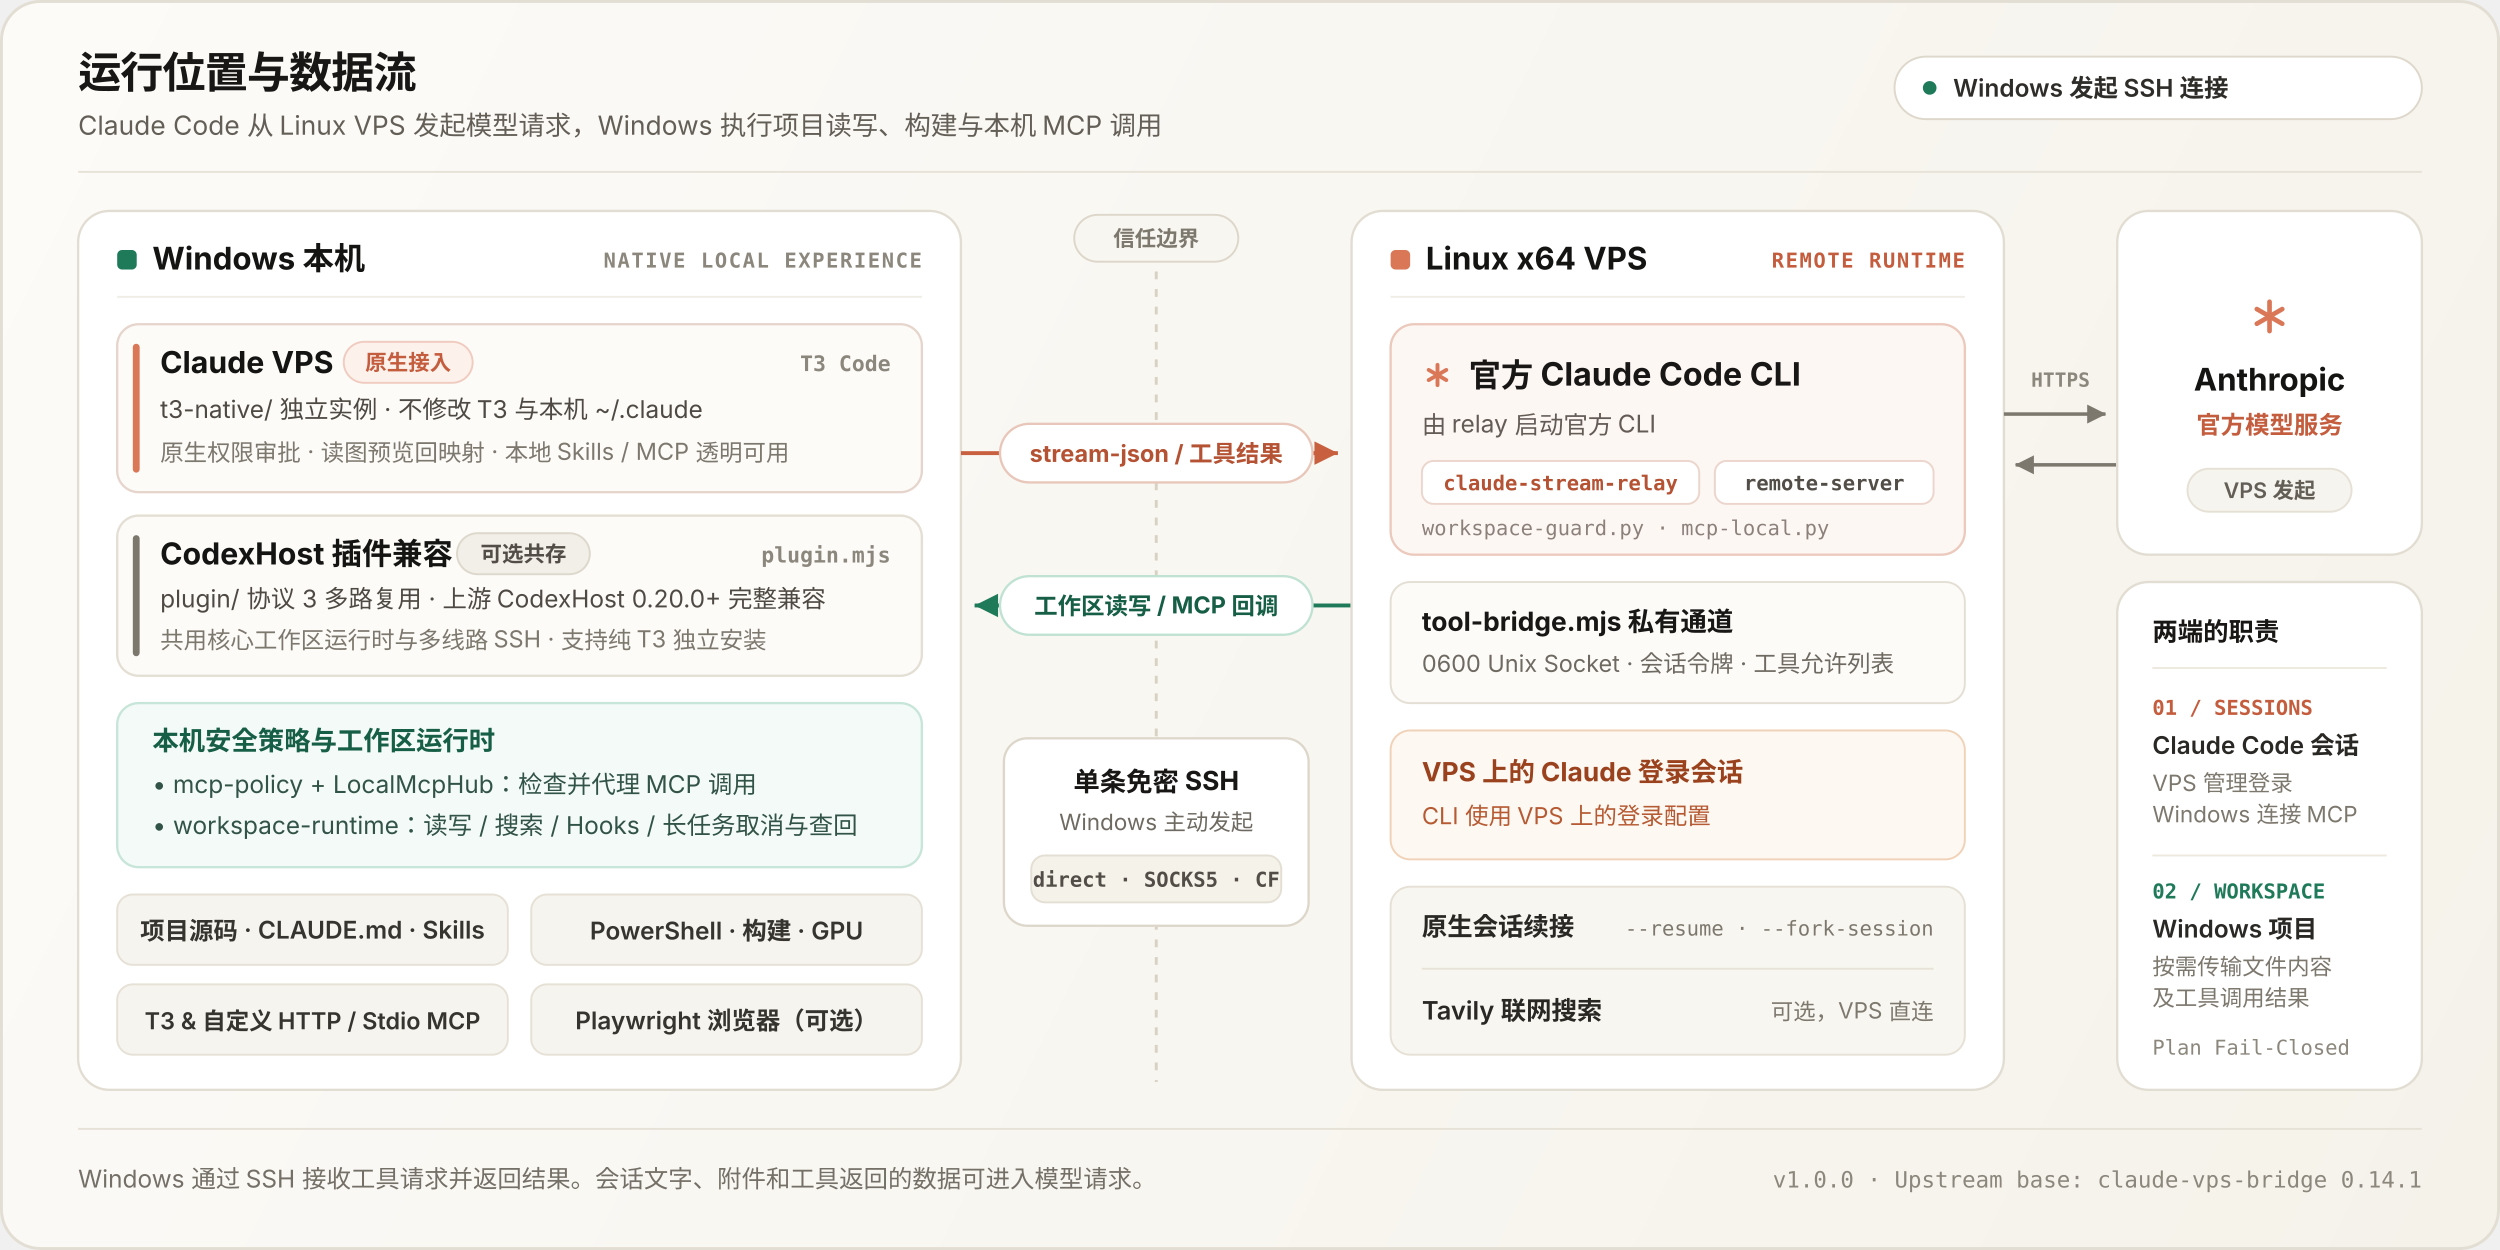
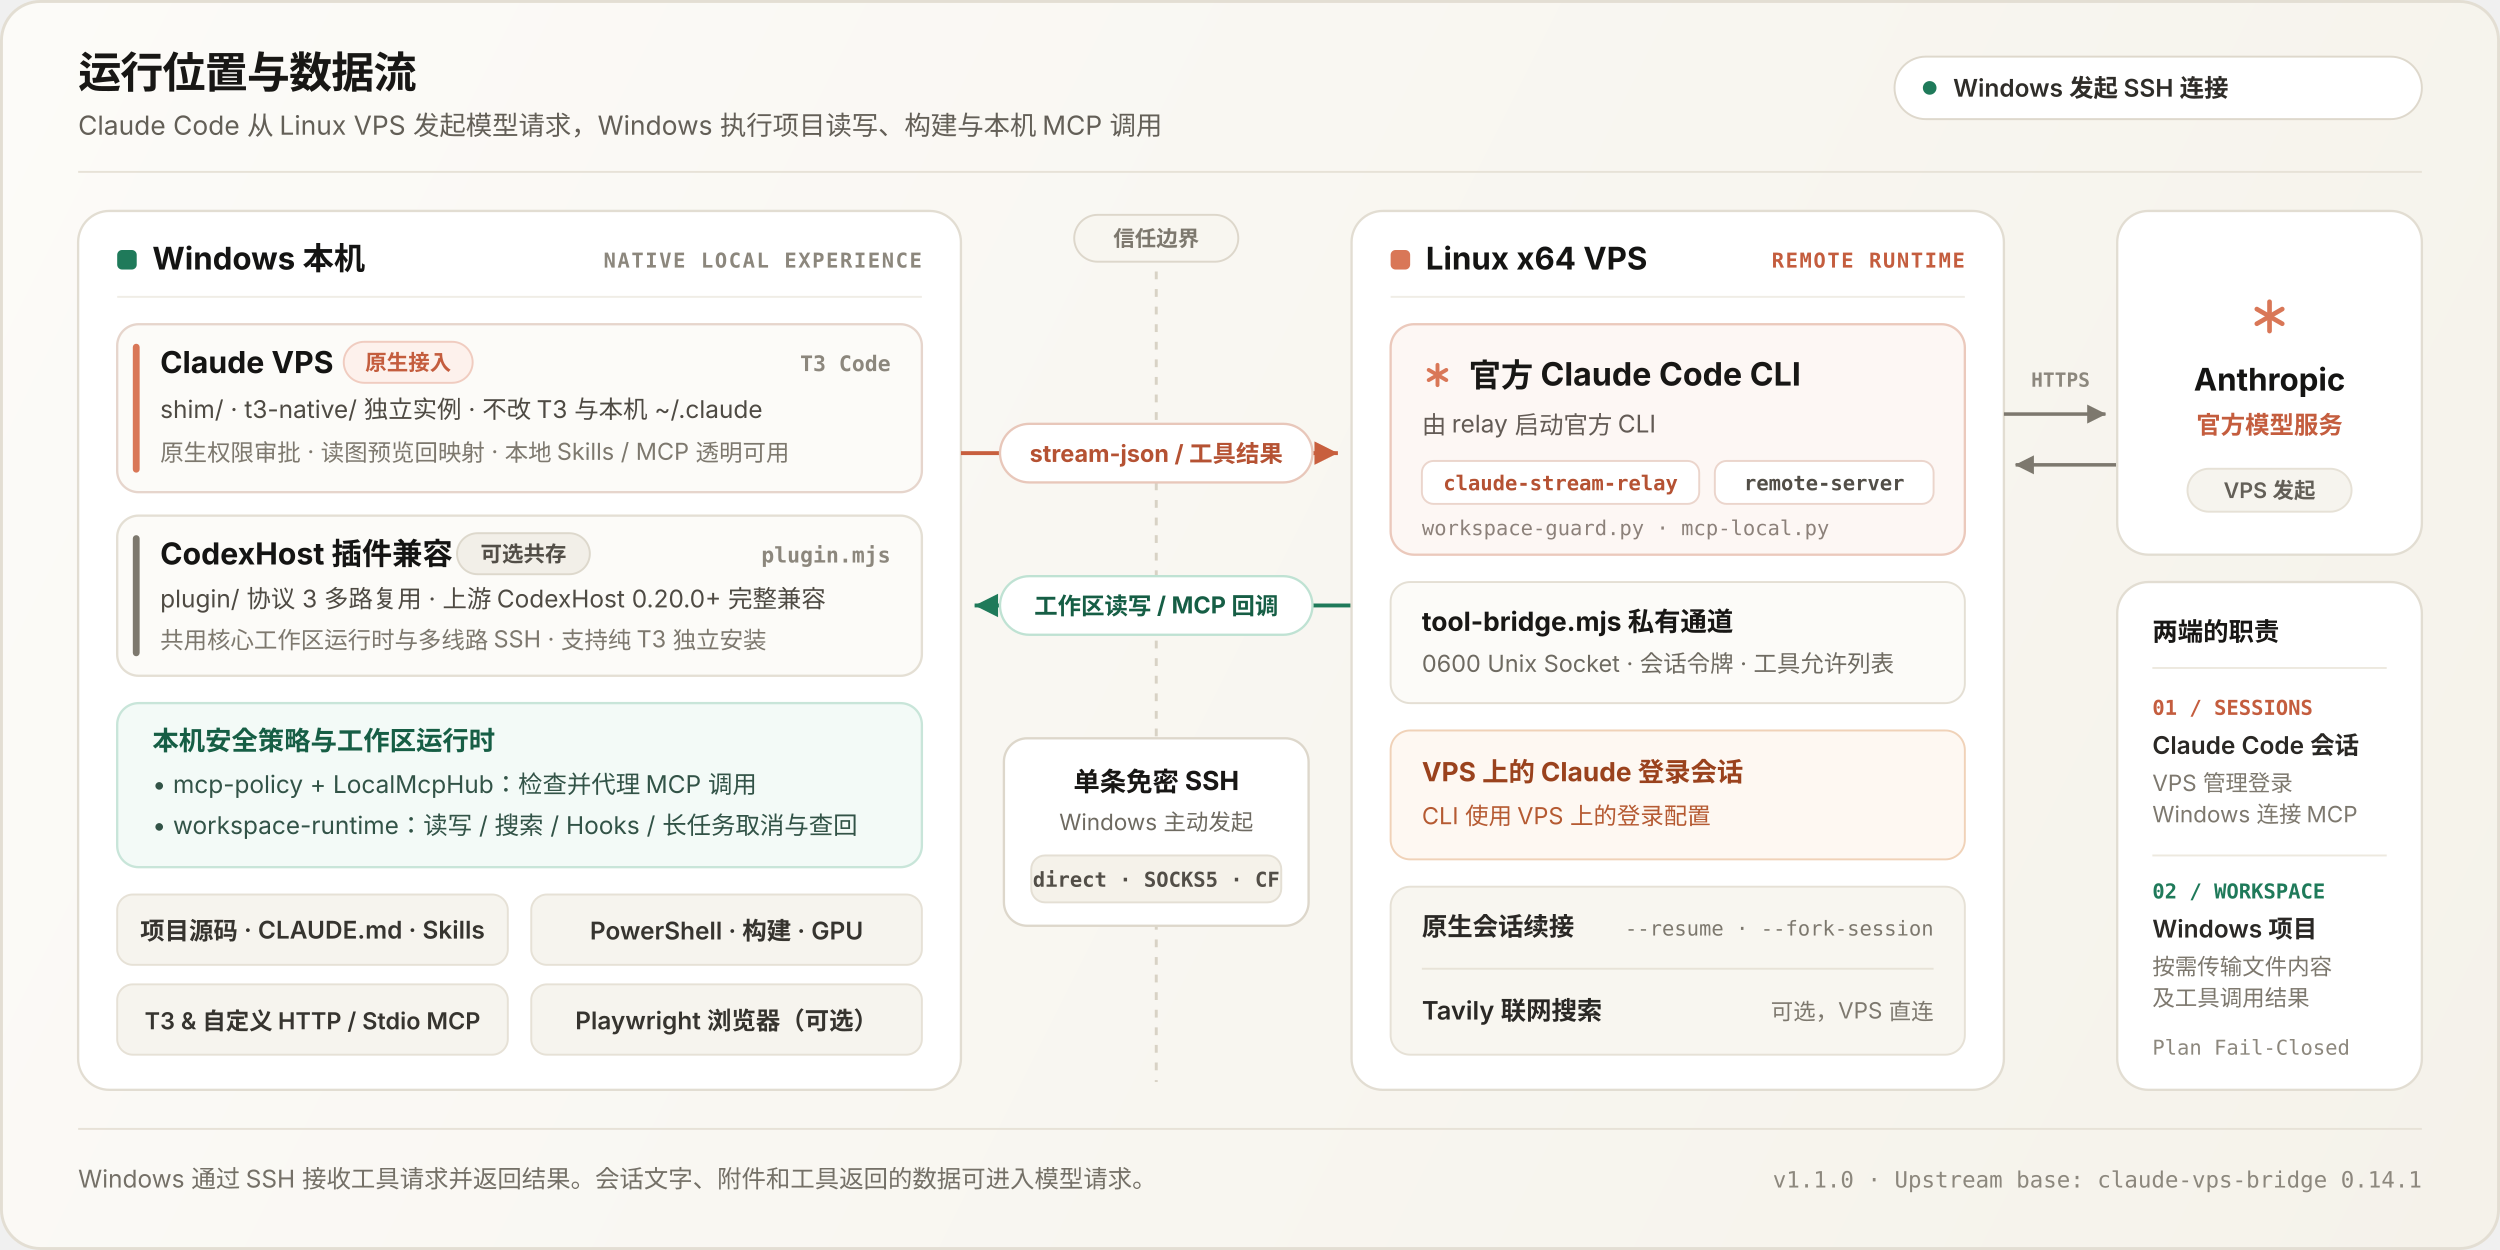
<svg xmlns="http://www.w3.org/2000/svg" width="1280" height="640" viewBox="0 0 1280 640" fill="none" role="img" aria-labelledby="title desc">
  <defs>
    <linearGradient id="archBgL" x1="0" y1="0" x2="1280" y2="640" gradientUnits="userSpaceOnUse">
      <stop offset="0%" stop-color="#FCFBF8" />
      <stop offset="100%" stop-color="#F5F2EA" />
    </linearGradient>
    <marker id="mTerraL" markerWidth="8" markerHeight="8" refX="7" refY="4" orient="auto">
      <path d="M1 1L7 4L1 7Z" fill="#C85F3E" />
    </marker>
    <marker id="mSageL" markerWidth="8" markerHeight="8" refX="7" refY="4" orient="auto">
      <path d="M1 1L7 4L1 7Z" fill="#1F7A5A" />
    </marker>
    <marker id="mStoneL" markerWidth="7" markerHeight="7" refX="6" refY="3.5" orient="auto">
      <path d="M0.8 0.8L6.2 3.5L0.8 6.2Z" fill="#7D786E" />
    </marker>
  </defs>
  <rect x="0.75" y="0.75" width="1278.5" height="638.5" rx="20" fill="url(#archBgL)" stroke="#E3DED3" stroke-width="1.5" />
  <g font-family="-apple-system, BlinkMacSystemFont, 'Segoe UI', 'PingFang SC', 'Hiragino Sans GB', 'Microsoft YaHei', sans-serif" fill="#181715">
    <text x="40" y="45" font-size="22" font-weight="750" letter-spacing="-0.4">运行位置与数据流</text>
    <text x="40" y="69" font-size="13.5" fill="#635F57">Claude Code 从 Linux VPS 发起模型请求，Windows 执行项目读写、构建与本机 MCP 调用</text>
    <rect x="970" y="29" width="270" height="32" rx="16" fill="#FFFFFF" stroke="#DED8CC" />
    <circle cx="988" cy="45" r="3.5" fill="#1F7A5A" />
    <text x="1000" y="49.5" font-size="12.5" font-weight="600" fill="#2F2D29">Windows 发起 SSH 连接</text>
    <line x1="40" y1="88" x2="1240" y2="88" stroke="#E7E2D7" stroke-width="1" />
    <rect x="40" y="108" width="452" height="450" rx="16" fill="#FFFFFF" stroke="#E2DDD2" stroke-width="1.2" />
    <rect x="60" y="128" width="10" height="10" rx="2.5" fill="#1F7A5A" />
    <text x="78" y="138" font-size="16" font-weight="750" fill="#141413">Windows 本机</text>
    <text x="472" y="137" text-anchor="end" font-family="ui-monospace, Consolas, monospace" font-size="10.5" font-weight="600" letter-spacing="0.8" fill="#8C877D">NATIVE LOCAL EXPERIENCE</text>
    <line x1="60" y1="152" x2="472" y2="152" stroke="#F0EDE6" stroke-width="1" />
    <rect x="60" y="166" width="412" height="86" rx="11" fill="#FCFBF8" stroke="#E6D5CC" stroke-width="1.2" />
    <rect x="68" y="176" width="3.5" height="66" rx="1.75" fill="#D97757" />
    <text x="82" y="191" font-size="15.5" font-weight="750" fill="#141413">Claude VPS</text>
    <rect x="176" y="175" width="66" height="21" rx="10.5" fill="#FDF1EC" stroke="#F0CCC0" />
    <text x="209" y="189.5" text-anchor="middle" font-size="11" font-weight="700" fill="#C45D3E">原生接入</text>
    <text x="456" y="190" text-anchor="end" font-family="ui-monospace, Consolas, monospace" font-size="11" font-weight="600" fill="#8C877D">T3 Code</text>
-     <text x="82" y="214" font-size="12.5" fill="#4E4A43">t3-native/ 独立实例 · 不修改 T3 与本机 ~/.claude</text>
+     <text x="82" y="214" font-size="12.5" fill="#4E4A43">shim/ · t3-native/ 独立实例 · 不改 T3 与本机 ~/.claude</text>
    <text x="82" y="236" font-size="12" fill="#7D786E">原生权限审批 · 读图预览回映射 · 本地 Skills / MCP 透明可用</text>
    <rect x="60" y="264" width="412" height="82" rx="11" fill="#FCFBF8" stroke="#E4DFD4" stroke-width="1.2" />
    <rect x="68" y="274" width="3.5" height="62" rx="1.75" fill="#7D786E" />
    <text x="82" y="289" font-size="15.5" font-weight="750" fill="#141413">CodexHost 插件兼容</text>
    <rect x="234" y="273" width="68" height="21" rx="10.5" fill="#F2EFE8" stroke="#DDD8CC" />
    <text x="268" y="287.5" text-anchor="middle" font-size="11" font-weight="600" fill="#524E47">可选共存</text>
    <text x="456" y="288" text-anchor="end" font-family="ui-monospace, Consolas, monospace" font-size="11" font-weight="600" fill="#8C877D">plugin.mjs</text>
    <text x="82" y="311" font-size="12.5" fill="#4E4A43">plugin/ 协议 3 多路复用 · 上游 CodexHost 0.20.0+ 完整兼容</text>
    <text x="82" y="332" font-size="12" fill="#7D786E">共用核心工作区运行时与多线路 SSH · 支持纯 T3 独立安装</text>
    <rect x="60" y="360" width="412" height="84" rx="11" fill="#F3FAF7" stroke="#C8E5D9" stroke-width="1.2" />
    <text x="78" y="384" font-size="13.5" font-weight="750" fill="#165E45">本机安全策略与工作区运行时</text>
    <text x="78" y="406" font-size="12.5" fill="#325347">• mcp-policy + LocalMcpHub：检查并代理 MCP 调用</text>
    <text x="78" y="427" font-size="12.5" fill="#325347">• workspace-runtime：读写 / 搜索 / Hooks / 长任务取消与查回</text>
    <rect x="60" y="458" width="200" height="36" rx="8" fill="#F6F4EE" stroke="#E6E1D6" />
    <text x="160" y="481" text-anchor="middle" font-size="12.5" font-weight="600" fill="#36342F">项目源码 · CLAUDE.md · Skills</text>
    <rect x="272" y="458" width="200" height="36" rx="8" fill="#F6F4EE" stroke="#E6E1D6" />
    <text x="372" y="481" text-anchor="middle" font-size="12.5" font-weight="600" fill="#36342F">PowerShell · 构建 · GPU</text>
    <rect x="60" y="504" width="200" height="36" rx="8" fill="#F6F4EE" stroke="#E6E1D6" />
    <text x="160" y="527" text-anchor="middle" font-size="12" font-weight="600" fill="#36342F">T3 &amp; 自定义 HTTP / Stdio MCP</text>
    <rect x="272" y="504" width="200" height="36" rx="8" fill="#F6F4EE" stroke="#E6E1D6" />
    <text x="372" y="527" text-anchor="middle" font-size="12.5" font-weight="600" fill="#36342F">Playwright 浏览器（可选）</text>
    <line x1="592" y1="112" x2="592" y2="554" stroke="#D8D2C5" stroke-width="1.5" stroke-dasharray="4 5" />
    <rect x="550" y="110" width="84" height="24" rx="12" fill="#F8F6F0" stroke="#DDD7CB" />
    <text x="592" y="126" text-anchor="middle" font-size="11" font-weight="700" fill="#7D786E">信任边界</text>
    <path d="M492 232H685" stroke="#C85F3E" stroke-width="2" marker-end="url(#mTerraL)" />
    <rect x="512" y="217" width="160" height="30" rx="15" fill="#FFFFFF" stroke="#E8C7BA" stroke-width="1.2" />
    <text x="592" y="236.5" text-anchor="middle" font-size="12" font-weight="700" fill="#B55233">stream-json / 工具结果</text>
    <path d="M692 310H499" stroke="#1F7A5A" stroke-width="2" marker-end="url(#mSageL)" />
    <rect x="512" y="295" width="160" height="30" rx="15" fill="#FFFFFF" stroke="#BFE2D3" stroke-width="1.2" />
    <text x="592" y="314.5" text-anchor="middle" font-size="12" font-weight="700" fill="#165E45">工作区读写 / MCP 回调</text>
    <rect x="514" y="378" width="156" height="96" rx="12" fill="#FFFFFF" stroke="#DDD7CB" stroke-width="1.2" />
    <text x="592" y="405" text-anchor="middle" font-size="13.5" font-weight="750" fill="#181715">单条免密 SSH</text>
    <text x="592" y="425" text-anchor="middle" font-size="11.5" fill="#6E6A61">Windows 主动发起</text>
    <rect x="528" y="438" width="128" height="24" rx="7" fill="#F5F2EA" stroke="#E4DFD4" />
    <text x="592" y="454" text-anchor="middle" font-family="ui-monospace, Consolas, monospace" font-size="10.5" font-weight="600" fill="#524E47">direct · SOCKS5 · CF</text>
    <rect x="692" y="108" width="334" height="450" rx="16" fill="#FFFFFF" stroke="#E2DDD2" stroke-width="1.2" />
    <rect x="712" y="128" width="10" height="10" rx="2.5" fill="#D97757" />
    <text x="730" y="138" font-size="16" font-weight="750" fill="#141413">Linux x64 VPS</text>
    <text x="1006" y="137" text-anchor="end" font-family="ui-monospace, Consolas, monospace" font-size="10.5" font-weight="600" letter-spacing="0.8" fill="#C45D3E">REMOTE RUNTIME</text>
    <line x1="712" y1="152" x2="1006" y2="152" stroke="#F0EDE6" stroke-width="1" />
    <rect x="712" y="166" width="294" height="118" rx="12" fill="#FDF7F4" stroke="#EBC9BC" stroke-width="1.2" />
    <g transform="translate(736 192)" stroke="#D97757" stroke-width="2" stroke-linecap="round">
      <line x1="0" y1="-5.2" x2="0" y2="5.2" />
      <line x1="-4.5" y1="-2.6" x2="4.5" y2="2.6" />
      <line x1="4.5" y1="-2.6" x2="-4.5" y2="2.6" />
    </g>
    <text x="752" y="198" font-size="16.5" font-weight="750" fill="#181715">官方 Claude Code CLI</text>
    <text x="728" y="222" font-size="12.5" fill="#635B55">由 relay 启动官方 CLI</text>
    <rect x="728" y="236" width="142" height="22" rx="6" fill="#FFFFFF" stroke="#EBD5CC" />
    <text x="799" y="251" text-anchor="middle" font-family="ui-monospace, Consolas, monospace" font-size="10.5" font-weight="600" fill="#B55233">claude-stream-relay</text>
    <rect x="878" y="236" width="112" height="22" rx="6" fill="#FFFFFF" stroke="#EBD5CC" />
    <text x="934" y="251" text-anchor="middle" font-family="ui-monospace, Consolas, monospace" font-size="10.5" font-weight="600" fill="#524E47">remote-server</text>
    <text x="728" y="274" font-family="ui-monospace, Consolas, monospace" font-size="10.5" fill="#8C817A">workspace-guard.py · mcp-local.py</text>
    <rect x="712" y="298" width="294" height="62" rx="10" fill="#FCFBF8" stroke="#E4DFD4" />
    <text x="728" y="323" font-size="13.5" font-weight="700" fill="#181715">tool-bridge.mjs 私有通道</text>
    <text x="728" y="344" font-size="12" fill="#6E6A61">0600 Unix Socket · 会话令牌 · 工具允许列表</text>
    <rect x="712" y="374" width="294" height="66" rx="10" fill="#FEF8F2" stroke="#F0D2B8" />
    <text x="728" y="400" font-size="13.5" font-weight="750" fill="#9A421D">VPS 上的 Claude 登录会话</text>
    <text x="728" y="422" font-size="12" fill="#B55A32">CLI 使用 VPS 上的登录配置</text>
    <rect x="712" y="454" width="294" height="86" rx="10" fill="#F8F6F0" stroke="#E6E1D6" />
    <text x="728" y="479" font-size="13" font-weight="700" fill="#2A2825">原生会话续接</text>
    <text x="990" y="479" text-anchor="end" font-family="ui-monospace, Consolas, monospace" font-size="10.5" fill="#7D786E">--resume · --fork-session</text>
    <line x1="728" y1="496" x2="990" y2="496" stroke="#E8E3D8" stroke-width="1" />
    <text x="728" y="522" font-size="13" font-weight="600" fill="#2A2825">Tavily 联网搜索</text>
    <text x="990" y="522" text-anchor="end" font-size="11.5" fill="#7D786E">可选，VPS 直连</text>
    <text x="1055" y="198" text-anchor="middle" font-family="ui-monospace, Consolas, monospace" font-size="10" font-weight="600" fill="#8C877D">HTTPS</text>
    <path d="M1026 212H1078" stroke="#7D786E" stroke-width="1.8" marker-end="url(#mStoneL)" />
    <path d="M1084 238H1032" stroke="#7D786E" stroke-width="1.8" marker-end="url(#mStoneL)" />
    <rect x="1084" y="108" width="156" height="176" rx="16" fill="#FFFFFF" stroke="#E2DDD2" stroke-width="1.2" />
    <g transform="translate(1162 162)" stroke="#D97757" stroke-width="2.4" stroke-linecap="round">
      <line x1="0" y1="-7.5" x2="0" y2="7.5" />
      <line x1="-6.5" y1="-3.75" x2="6.5" y2="3.75" />
      <line x1="6.5" y1="-3.75" x2="-6.5" y2="3.75" />
    </g>
    <text x="1162" y="200" text-anchor="middle" font-size="16" font-weight="750" fill="#141413">Anthropic</text>
    <text x="1162" y="222" text-anchor="middle" font-size="12.5" font-weight="600" fill="#C45D3E">官方模型服务</text>
    <rect x="1120" y="240" width="84" height="22" rx="11" fill="#F6F4EE" stroke="#E6E1D6" />
    <text x="1162" y="255" text-anchor="middle" font-size="11" font-weight="600" fill="#635F57">VPS 发起</text>
    <rect x="1084" y="298" width="156" height="260" rx="16" fill="#FFFFFF" stroke="#E2DDD2" stroke-width="1.2" />
    <text x="1102" y="328" font-size="13" font-weight="750" fill="#181715">两端的职责</text>
    <line x1="1102" y1="342" x2="1222" y2="342" stroke="#EDE9DF" stroke-width="1" />
    <text x="1102" y="366" font-family="ui-monospace, Consolas, monospace" font-size="10.5" font-weight="700" fill="#C45D3E">01 / SESSIONS</text>
    <text x="1102" y="386" font-size="12.5" font-weight="600" fill="#2A2825">Claude Code 会话</text>
    <text x="1102" y="405" font-size="11.5" fill="#7D786E">VPS 管理登录</text>
    <text x="1102" y="421" font-size="11.5" fill="#7D786E">Windows 连接 MCP</text>
    <line x1="1102" y1="438" x2="1222" y2="438" stroke="#EDE9DF" stroke-width="1" />
    <text x="1102" y="460" font-family="ui-monospace, Consolas, monospace" font-size="10.5" font-weight="700" fill="#1F7A5A">02 / WORKSPACE</text>
    <text x="1102" y="480" font-size="12.5" font-weight="600" fill="#2A2825">Windows 项目</text>
    <text x="1102" y="499" font-size="11.5" fill="#7D786E">按需传输文件内容</text>
    <text x="1102" y="515" font-size="11.5" fill="#7D786E">及工具调用结果</text>
    <text x="1102" y="540" font-family="ui-monospace, Consolas, monospace" font-size="10.5" fill="#8C877D">Plan Fail-Closed</text>
    <line x1="40" y1="578" x2="1240" y2="578" stroke="#E7E2D7" stroke-width="1" />
    <text x="40" y="608" font-size="12.5" fill="#747067">Windows 通过 SSH 接收工具请求并返回结果。会话文字、附件和工具返回的数据可进入模型请求。</text>
-     <text x="1240" y="608" text-anchor="end" font-family="ui-monospace, Consolas, monospace" font-size="11.5" fill="#8C877D">v1.0.0 · Upstream base: claude-vps-bridge 0.14.1</text>
+     <text x="1240" y="608" text-anchor="end" font-family="ui-monospace, Consolas, monospace" font-size="11.5" fill="#8C877D">v1.1.0 · Upstream base: claude-vps-bridge 0.14.1</text>
  </g>
</svg>
